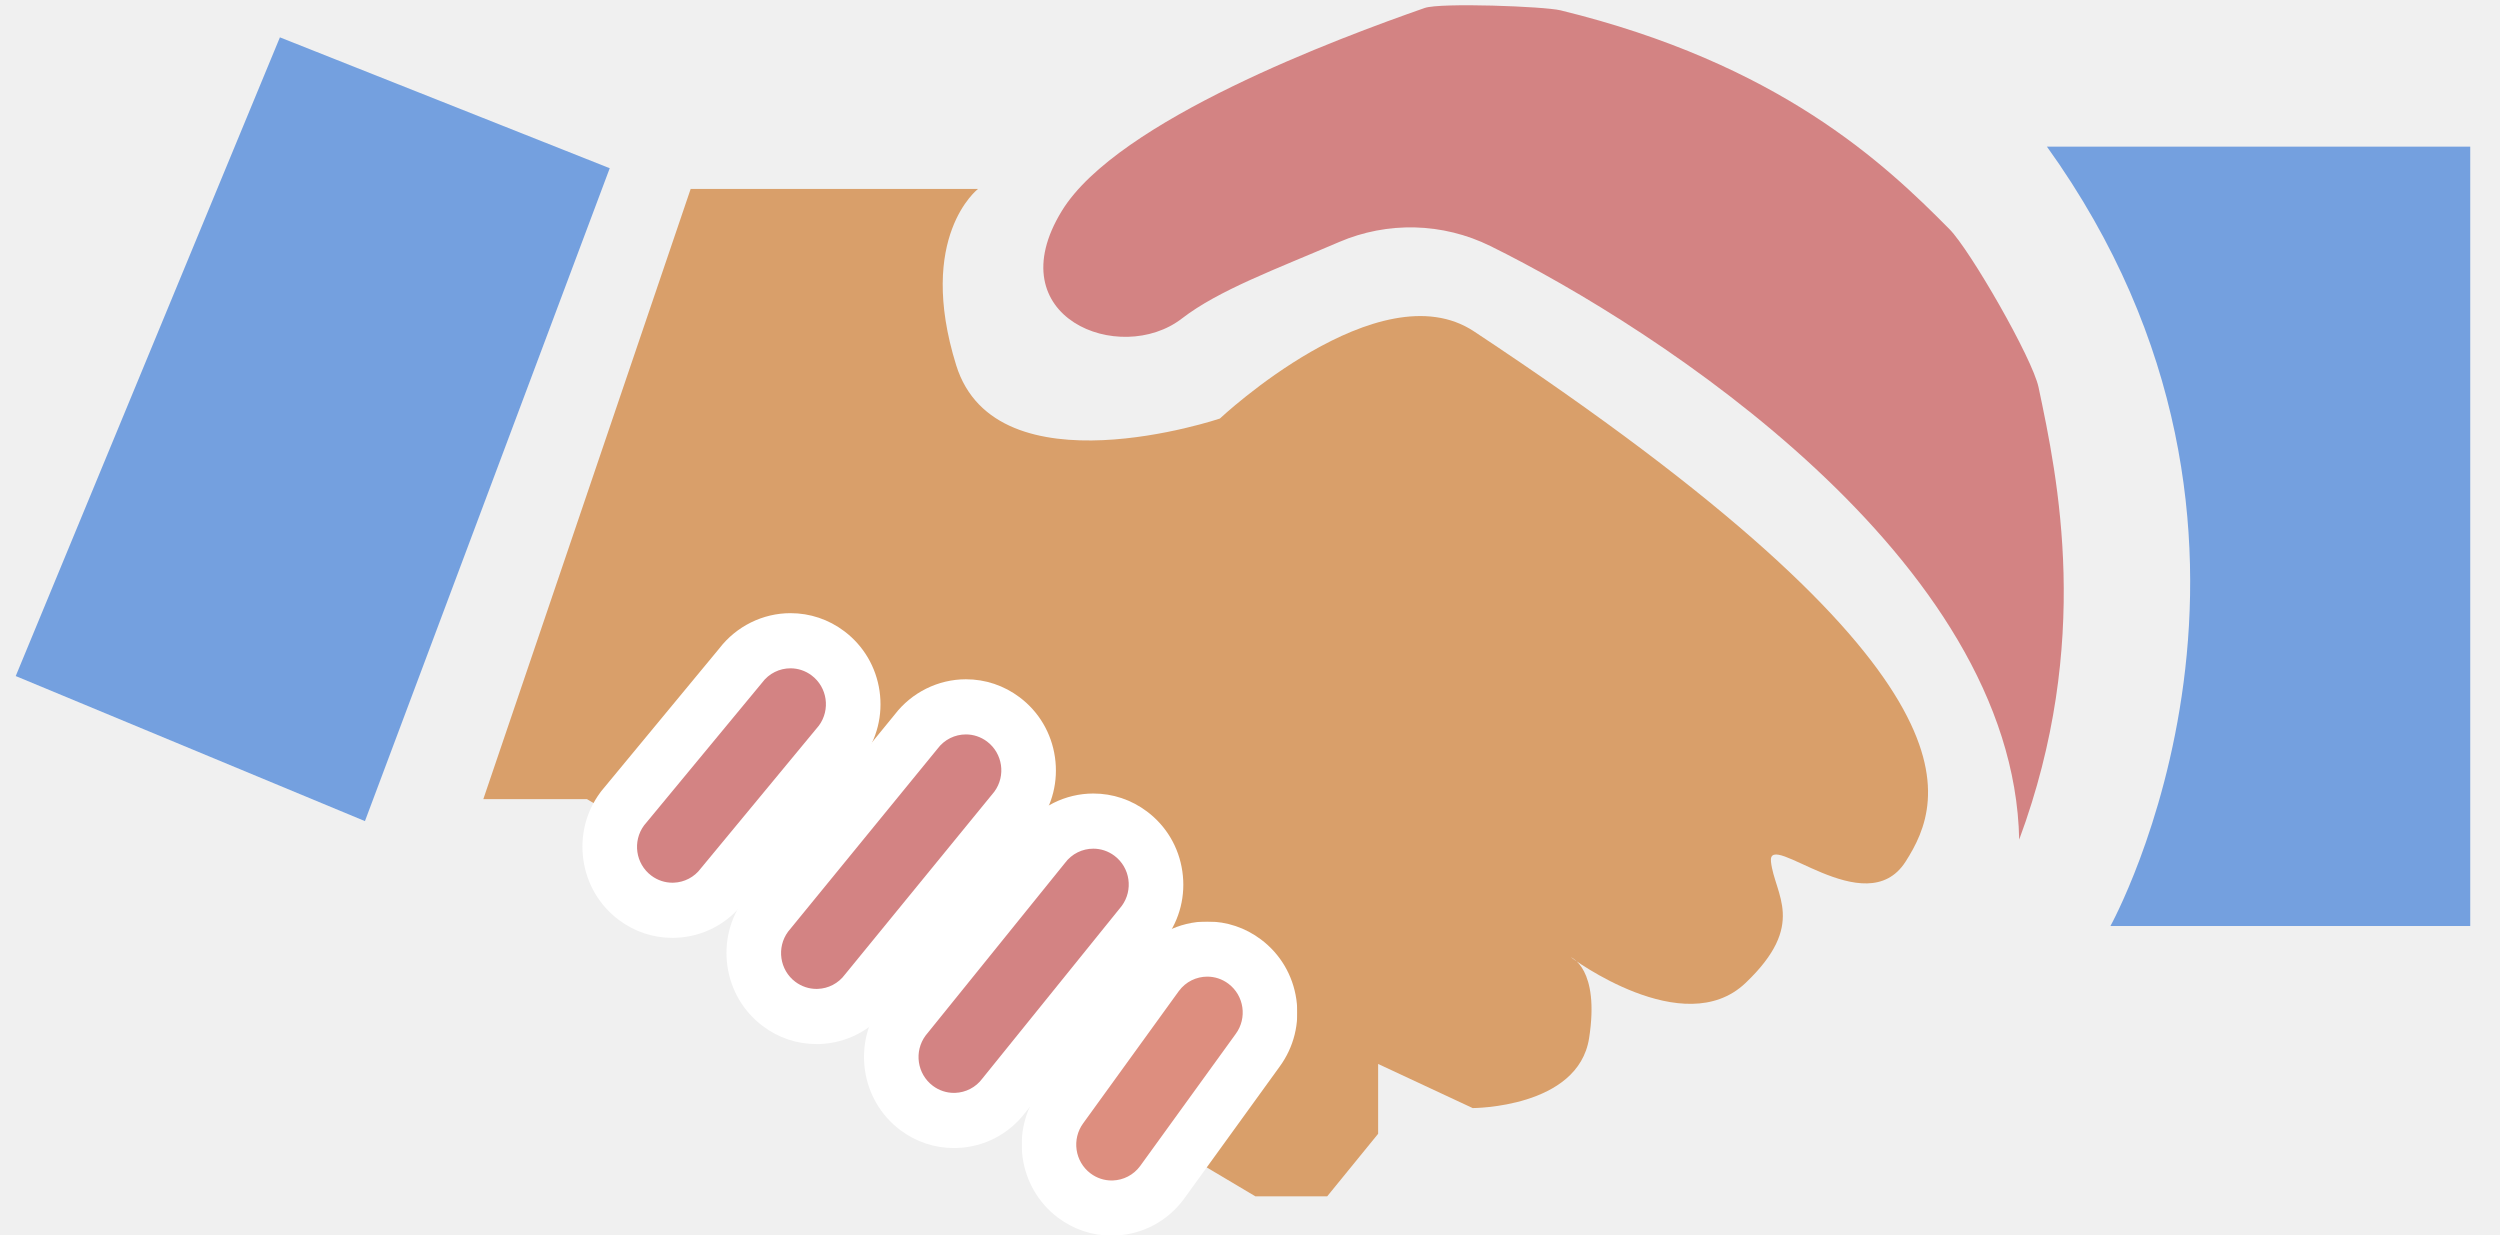
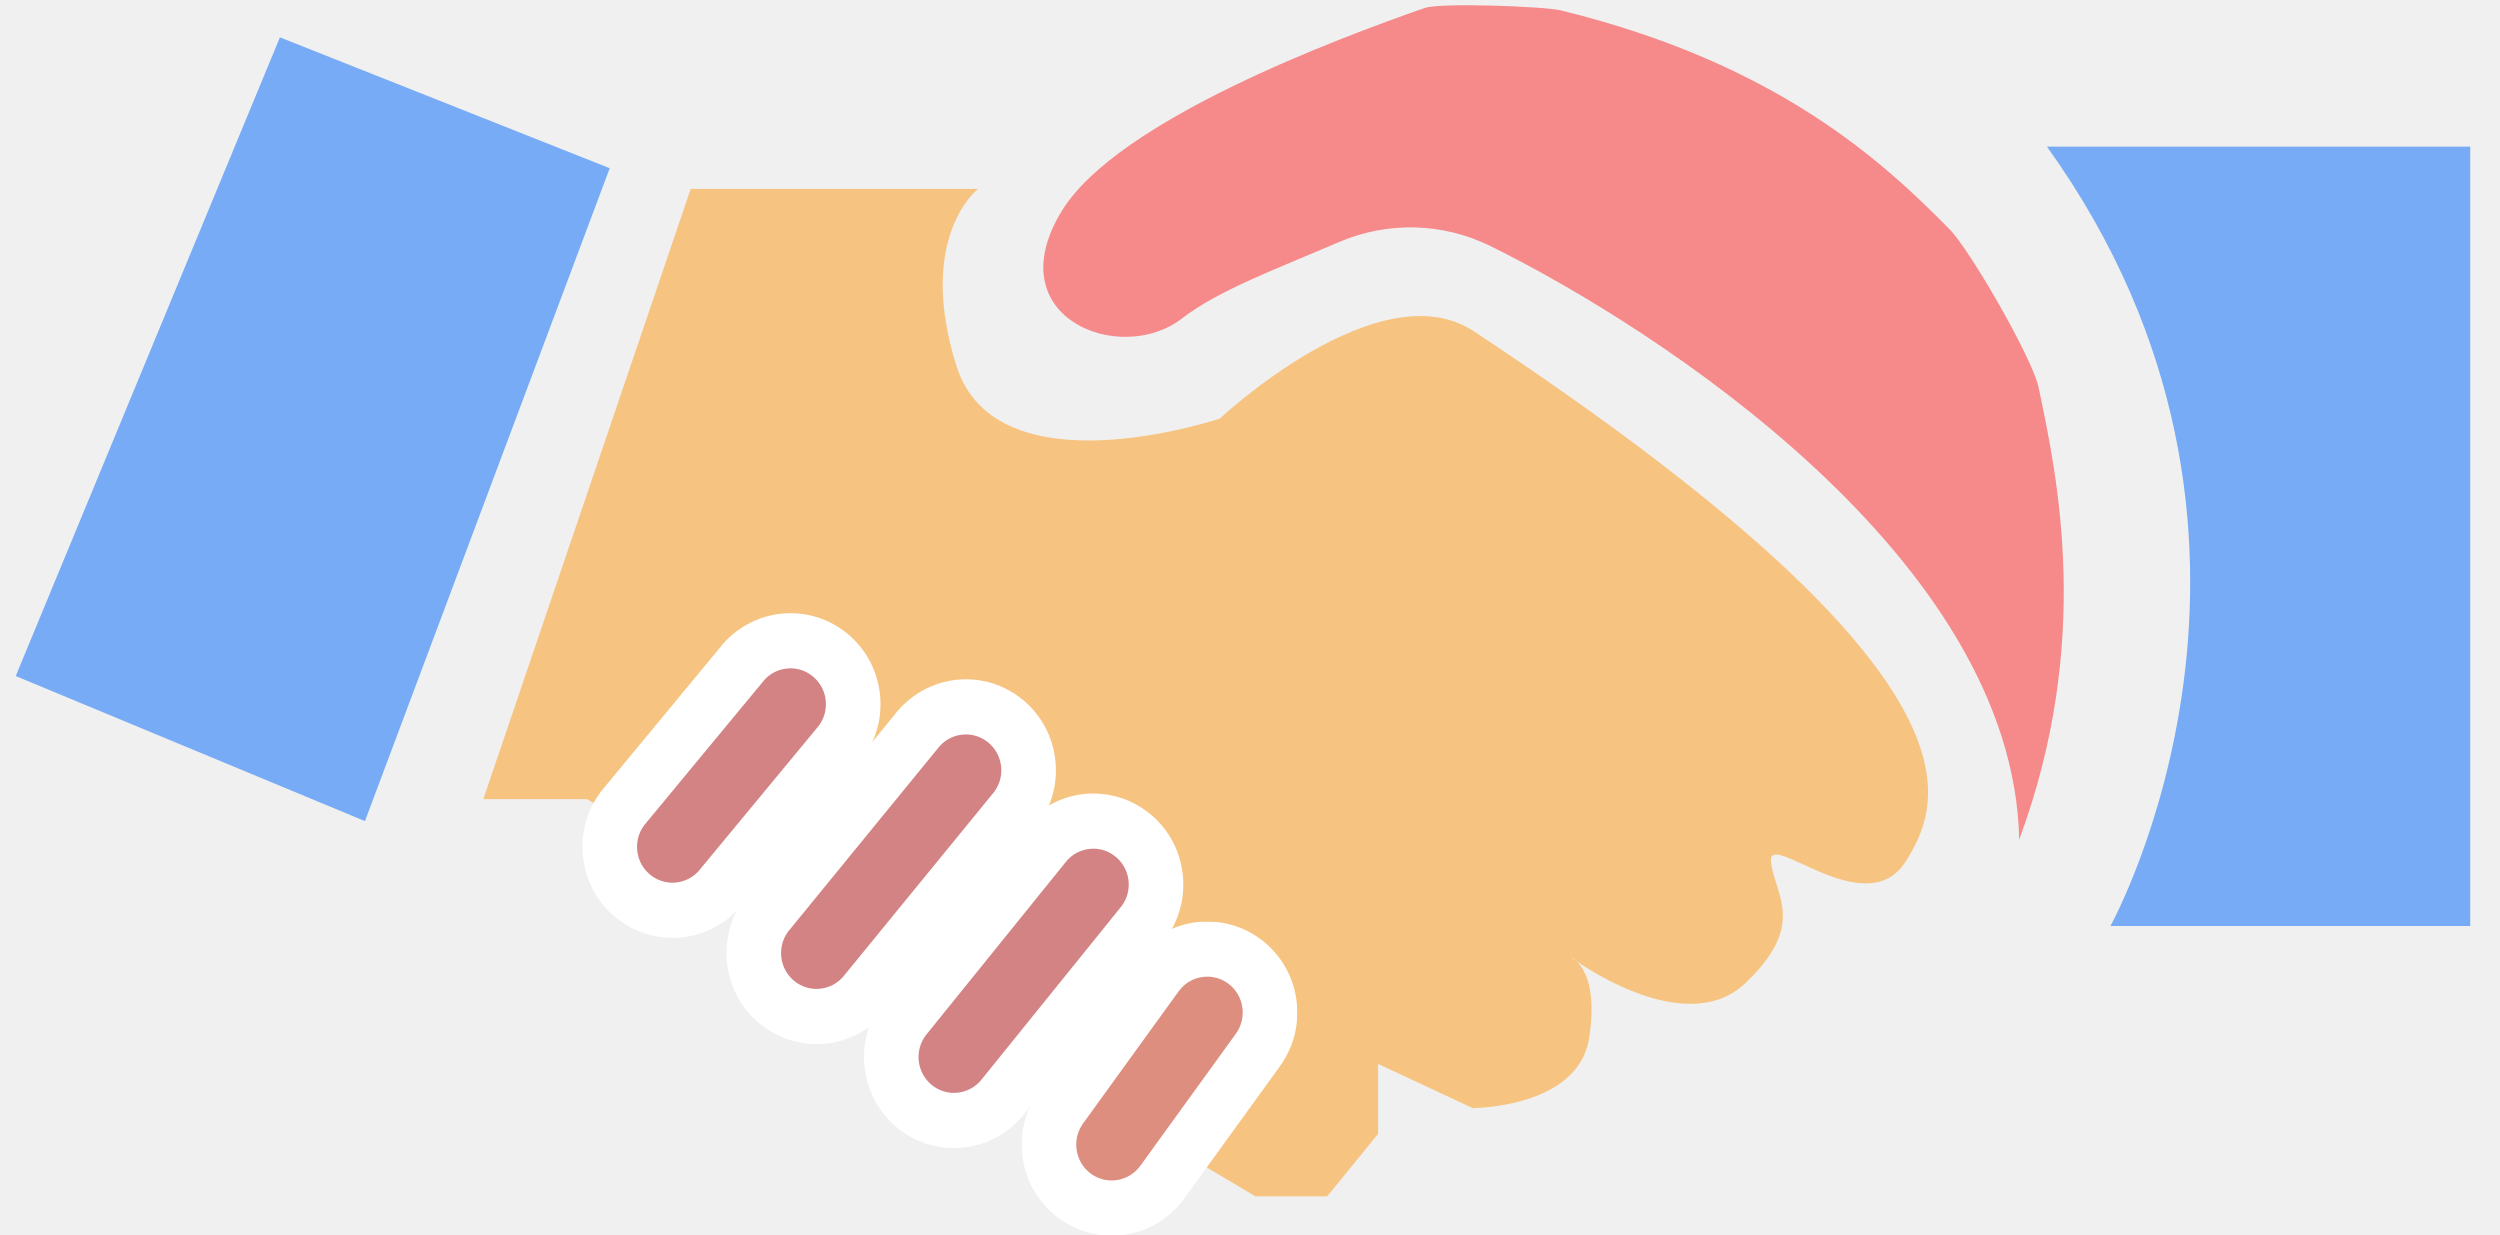
<svg xmlns="http://www.w3.org/2000/svg" xmlns:xlink="http://www.w3.org/1999/xlink" width="83px" height="41px" viewBox="0 0 83 41" version="1.1">
  <defs>
    <polygon id="path-1" points="0.169 0.009 9.319 0.009 9.319 10.439 0.169 10.439" />
    <polygon id="path-3" points="0.052 0.099 14.12 0.099 14.12 25.983 0.052 25.983" />
  </defs>
  <g id="Page-1" stroke="none" stroke-width="1" fill="none" fill-rule="evenodd">
-     <g id="openSDS备份" transform="translate(-939, -449)">
+     <g id="openSDS备份-4" transform="translate(-939, -449)">
      <g id="编组" transform="translate(939, 449)">
-         <polygon id="Fill-1" fill="#74A0DF" points="0.522 22.445 12.116 27.261 20.243 5.585 9.293 1.24" />
+         <polygon id="Fill-1" fill="#78ABF6" points="0.522 22.445 12.116 27.261 20.243 5.585 9.293 1.24" />
        <g transform="translate(16, 0)">
-           <path d="M6.93,6.273 L0.046,26.532 L3.488,26.532 L25.678,39.718 L28.063,39.718 L29.754,37.642 L29.754,35.323 L32.893,36.788 C32.893,36.788 36.395,36.788 36.758,34.468 C37.12,32.148 36.154,31.782 36.154,31.782 C36.154,31.782 39.897,34.59 41.95,32.637 C44.003,30.683 42.916,29.707 42.796,28.608 C42.675,27.509 45.935,30.683 47.264,28.608 C48.592,26.532 50.117,22.36 32.933,11 C29.794,8.924 24.5,13.896 24.5,13.896 C24.5,13.896 17.074,16.398 15.745,12.125 C14.417,7.852 16.47,6.273 16.47,6.273 L6.93,6.273 Z" id="Fill-2" fill="#D99F6A" />
-           <path d="M35.811,0.343 C35.274,0.212 31.821,0.082 31.299,0.265 C28.462,1.257 21.105,3.986 19.256,6.997 C17.082,10.538 21.187,12.161 23.24,10.574 C24.46,9.631 26.381,8.929 28.451,8.038 C30.068,7.343 31.901,7.39 33.48,8.168 C39.05,10.916 50.856,18.565 51.037,27.875 C53.469,21.32 52.317,15.874 51.68,12.858 C51.477,11.896 49.409,8.304 48.722,7.608 C46.558,5.418 43.057,2.114 35.811,0.343" id="Fill-4" fill="#D38383" />
+           <path d="M6.93,6.273 L0.046,26.532 L3.488,26.532 L25.678,39.718 L28.063,39.718 L29.754,37.642 L29.754,35.323 L32.893,36.788 C32.893,36.788 36.395,36.788 36.758,34.468 C37.12,32.148 36.154,31.782 36.154,31.782 C36.154,31.782 39.897,34.59 41.95,32.637 C44.003,30.683 42.916,29.707 42.796,28.608 C42.675,27.509 45.935,30.683 47.264,28.608 C48.592,26.532 50.117,22.36 32.933,11 C29.794,8.924 24.5,13.896 24.5,13.896 C24.5,13.896 17.074,16.398 15.745,12.125 C14.417,7.852 16.47,6.273 16.47,6.273 L6.93,6.273 Z" id="Fill-2" fill="#F6C480" />
+           <path d="M35.811,0.343 C35.274,0.212 31.821,0.082 31.299,0.265 C28.462,1.257 21.105,3.986 19.256,6.997 C17.082,10.538 21.187,12.161 23.24,10.574 C24.46,9.631 26.381,8.929 28.451,8.038 C30.068,7.343 31.901,7.39 33.48,8.168 C39.05,10.916 50.856,18.565 51.037,27.875 C53.469,21.32 52.317,15.874 51.68,12.858 C51.477,11.896 49.409,8.304 48.722,7.608 C46.558,5.418 43.057,2.114 35.811,0.343" id="Fill-4" fill="#F68989" />
          <path d="M6.325,30.222 C5.874,30.222 5.445,30.077 5.082,29.805 C4.636,29.469 4.346,28.977 4.265,28.421 C4.185,27.864 4.323,27.309 4.656,26.858 L4.671,26.837 L8.59,22.098 C8.982,21.58 9.598,21.273 10.244,21.273 C10.695,21.273 11.125,21.417 11.488,21.69 C12.409,22.383 12.6,23.705 11.914,24.637 L11.899,24.657 L7.98,29.397 C7.6,29.898 7.026,30.198 6.4,30.22 C6.375,30.221 6.35,30.222 6.325,30.222" id="Fill-6" fill="#D38383" />
          <path d="M10.244,20.357 L10.244,20.357 C9.325,20.357 8.447,20.792 7.884,21.524 L3.992,26.23 L3.96,26.269 L3.929,26.311 C3.452,26.958 3.253,27.754 3.369,28.553 C3.485,29.352 3.901,30.057 4.541,30.539 C5.061,30.93 5.678,31.137 6.325,31.137 C6.361,31.137 6.397,31.137 6.432,31.135 C7.323,31.103 8.141,30.679 8.686,29.97 L12.577,25.264 L12.61,25.225 L12.641,25.184 C13.117,24.536 13.316,23.74 13.201,22.941 C13.085,22.143 12.669,21.437 12.028,20.955 C11.509,20.564 10.892,20.357 10.244,20.357 M10.244,22.188 C10.489,22.188 10.735,22.265 10.946,22.424 C11.468,22.817 11.576,23.562 11.188,24.09 L7.271,28.826 C7.049,29.128 6.712,29.293 6.368,29.305 C6.353,29.306 6.34,29.306 6.325,29.306 C6.081,29.306 5.834,29.229 5.623,29.07 C5.102,28.678 4.994,27.932 5.382,27.404 L9.299,22.668 C9.53,22.354 9.885,22.188 10.244,22.188" id="Fill-8" fill="#FFFFFF" />
          <path d="M11.108,33.748 C10.657,33.748 10.226,33.604 9.864,33.331 C9.418,32.995 9.128,32.503 9.047,31.947 C8.967,31.39 9.105,30.835 9.438,30.384 L9.451,30.365 L14.412,24.295 C14.804,23.776 15.421,23.468 16.068,23.468 C16.519,23.468 16.949,23.612 17.311,23.885 C17.757,24.221 18.047,24.712 18.128,25.269 C18.209,25.825 18.07,26.38 17.738,26.832 L17.724,26.85 L12.764,32.92 C12.384,33.423 11.809,33.724 11.182,33.747 C11.157,33.747 11.132,33.748 11.108,33.748" id="Fill-10" fill="#D38383" />
          <path d="M16.068,22.552 L16.068,22.552 C15.146,22.552 14.267,22.989 13.704,23.724 L8.768,29.764 L8.739,29.8 L8.711,29.837 C8.235,30.484 8.036,31.281 8.151,32.079 C8.267,32.878 8.683,33.583 9.324,34.065 C9.843,34.457 10.46,34.663 11.108,34.663 C11.143,34.663 11.179,34.663 11.214,34.662 C12.107,34.629 12.927,34.204 13.472,33.491 L18.408,27.451 L18.437,27.415 L18.464,27.378 C18.941,26.731 19.14,25.935 19.024,25.136 C18.908,24.337 18.492,23.632 17.852,23.15 C17.332,22.759 16.715,22.552 16.068,22.552 M16.068,24.383 C16.312,24.383 16.559,24.46 16.77,24.619 C17.291,25.012 17.4,25.757 17.011,26.285 L12.053,32.353 C11.831,32.654 11.494,32.819 11.15,32.831 C11.136,32.832 11.122,32.832 11.108,32.832 C10.863,32.832 10.617,32.755 10.405,32.596 C9.884,32.204 9.776,31.458 10.164,30.931 L15.122,24.863 C15.354,24.549 15.708,24.383 16.068,24.383" id="Fill-12" fill="#FFFFFF" />
          <path d="M15.671,37.199 C15.221,37.199 14.791,37.055 14.428,36.783 C13.507,36.089 13.316,34.767 14.002,33.835 L14.026,33.803 L18.64,28.09 C19.032,27.57 19.65,27.261 20.298,27.261 C20.749,27.261 21.179,27.405 21.541,27.677 C21.987,28.013 22.277,28.505 22.358,29.062 C22.439,29.618 22.3,30.173 21.968,30.624 L21.943,30.657 L17.329,36.37 C16.949,36.874 16.374,37.175 15.746,37.198 C15.721,37.199 15.696,37.199 15.671,37.199" id="Fill-14" fill="#D38383" />
          <path d="M20.298,26.345 L20.298,26.345 C19.374,26.345 18.493,26.784 17.93,27.522 L13.325,33.224 L13.299,33.256 L13.275,33.289 C12.291,34.625 12.566,36.522 13.887,37.517 C14.407,37.908 15.024,38.115 15.671,38.115 C15.707,38.115 15.742,38.114 15.778,38.113 C16.673,38.081 17.495,37.653 18.04,36.938 L22.645,31.236 L22.67,31.204 L22.694,31.171 C23.171,30.524 23.37,29.728 23.254,28.929 C23.139,28.13 22.722,27.425 22.082,26.943 C21.562,26.552 20.945,26.345 20.298,26.345 M20.298,28.176 C20.542,28.176 20.789,28.253 21,28.412 C21.522,28.805 21.63,29.55 21.241,30.078 L16.617,35.804 C16.395,36.106 16.058,36.27 15.714,36.283 C15.699,36.283 15.685,36.284 15.671,36.284 C15.427,36.284 15.18,36.207 14.969,36.048 C14.448,35.655 14.34,34.91 14.728,34.382 L19.353,28.656 C19.584,28.342 19.938,28.176 20.298,28.176" id="Fill-16" fill="#FFFFFF" />
          <path d="M20.907,40.108 C20.456,40.108 20.027,39.963 19.664,39.691 C18.743,38.997 18.551,37.675 19.237,36.744 L22.406,32.364 C22.801,31.826 23.426,31.509 24.082,31.509 C24.533,31.509 24.963,31.653 25.325,31.926 C25.771,32.262 26.062,32.753 26.142,33.31 C26.223,33.867 26.084,34.422 25.752,34.873 L22.584,39.253 C22.199,39.775 21.617,40.083 20.982,40.106 C20.957,40.107 20.932,40.108 20.907,40.108" id="Fill-18" fill="#DD8E7F" />
          <g transform="translate(17.75176, 30.5843)">
            <mask id="mask-2" fill="white">
              <use xlink:href="#path-1" />
            </mask>
            <g id="Clip-21" />
            <path d="M6.33,0.009 L6.33,0.009 C5.39,0.009 4.493,0.464 3.932,1.226 L3.927,1.232 L3.923,1.239 L0.754,5.62 C-0.224,6.956 0.052,8.848 1.371,9.841 C1.891,10.232 2.508,10.439 3.155,10.439 C3.191,10.439 3.227,10.438 3.262,10.437 C4.174,10.404 5.009,9.961 5.554,9.222 L5.558,9.215 L5.563,9.209 L8.732,4.828 C9.205,4.182 9.402,3.389 9.287,2.593 C9.171,1.794 8.755,1.089 8.114,0.607 C7.595,0.216 6.978,0.009 6.33,0.009 M6.33,1.84 C6.575,1.84 6.821,1.917 7.032,2.076 C7.554,2.469 7.662,3.214 7.274,3.742 L4.101,8.128 C3.879,8.43 3.542,8.594 3.198,8.607 C3.184,8.607 3.169,8.608 3.155,8.608 C2.911,8.608 2.664,8.531 2.453,8.372 C1.932,7.979 1.824,7.234 2.212,6.706 L5.385,2.32 C5.616,2.006 5.971,1.84 6.33,1.84" id="Fill-20" fill="#FFFFFF" mask="url(#mask-2)" />
          </g>
          <g transform="translate(51.90046, 4.761628)">
            <mask id="mask-4" fill="white">
              <use xlink:href="#path-3" />
            </mask>
            <g id="Clip-23" />
-             <path d="M0.052,0.099 L14.12,0.099 L14.12,25.983 L2.165,25.983 C2.165,25.983 9.35,13.041 0.052,0.099" id="Fill-22" fill="#74A0DF" mask="url(#mask-4)" />
+             <path d="M0.052,0.099 L14.12,0.099 L14.12,25.983 L2.165,25.983 C2.165,25.983 9.35,13.041 0.052,0.099" id="Fill-22" fill="#78ABF6" mask="url(#mask-4)" />
          </g>
        </g>
      </g>
    </g>
  </g>
</svg>
